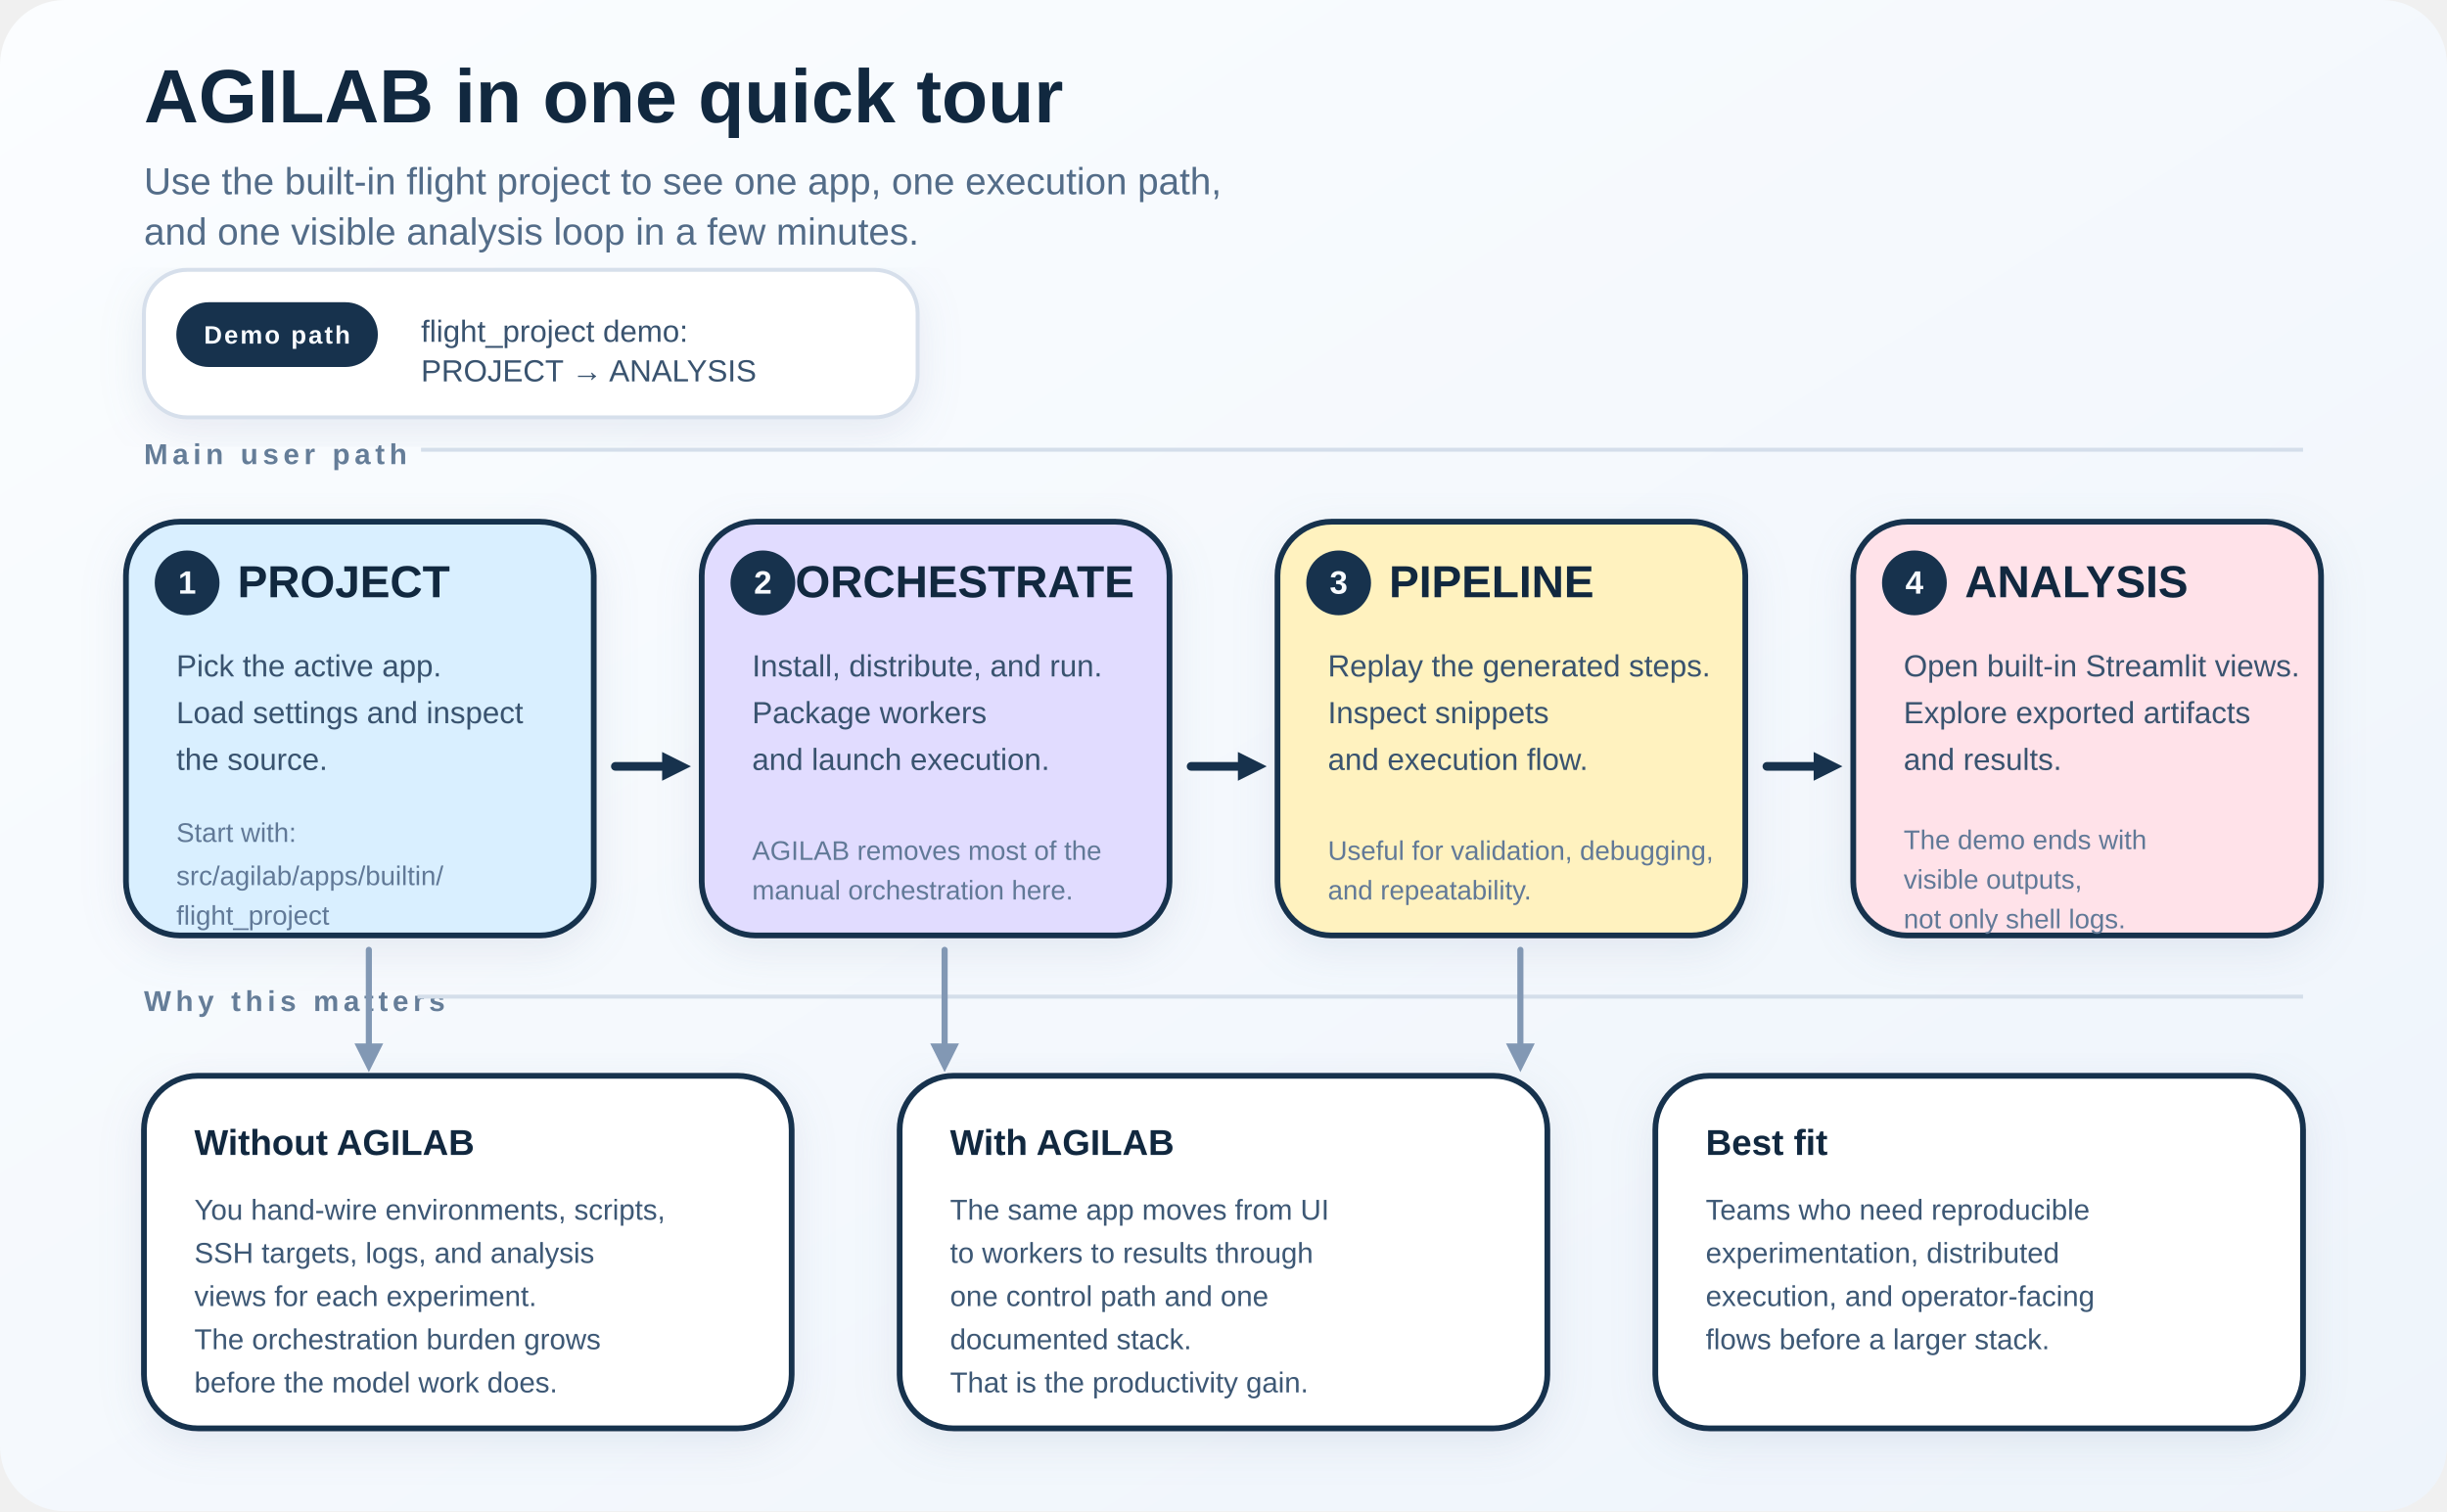
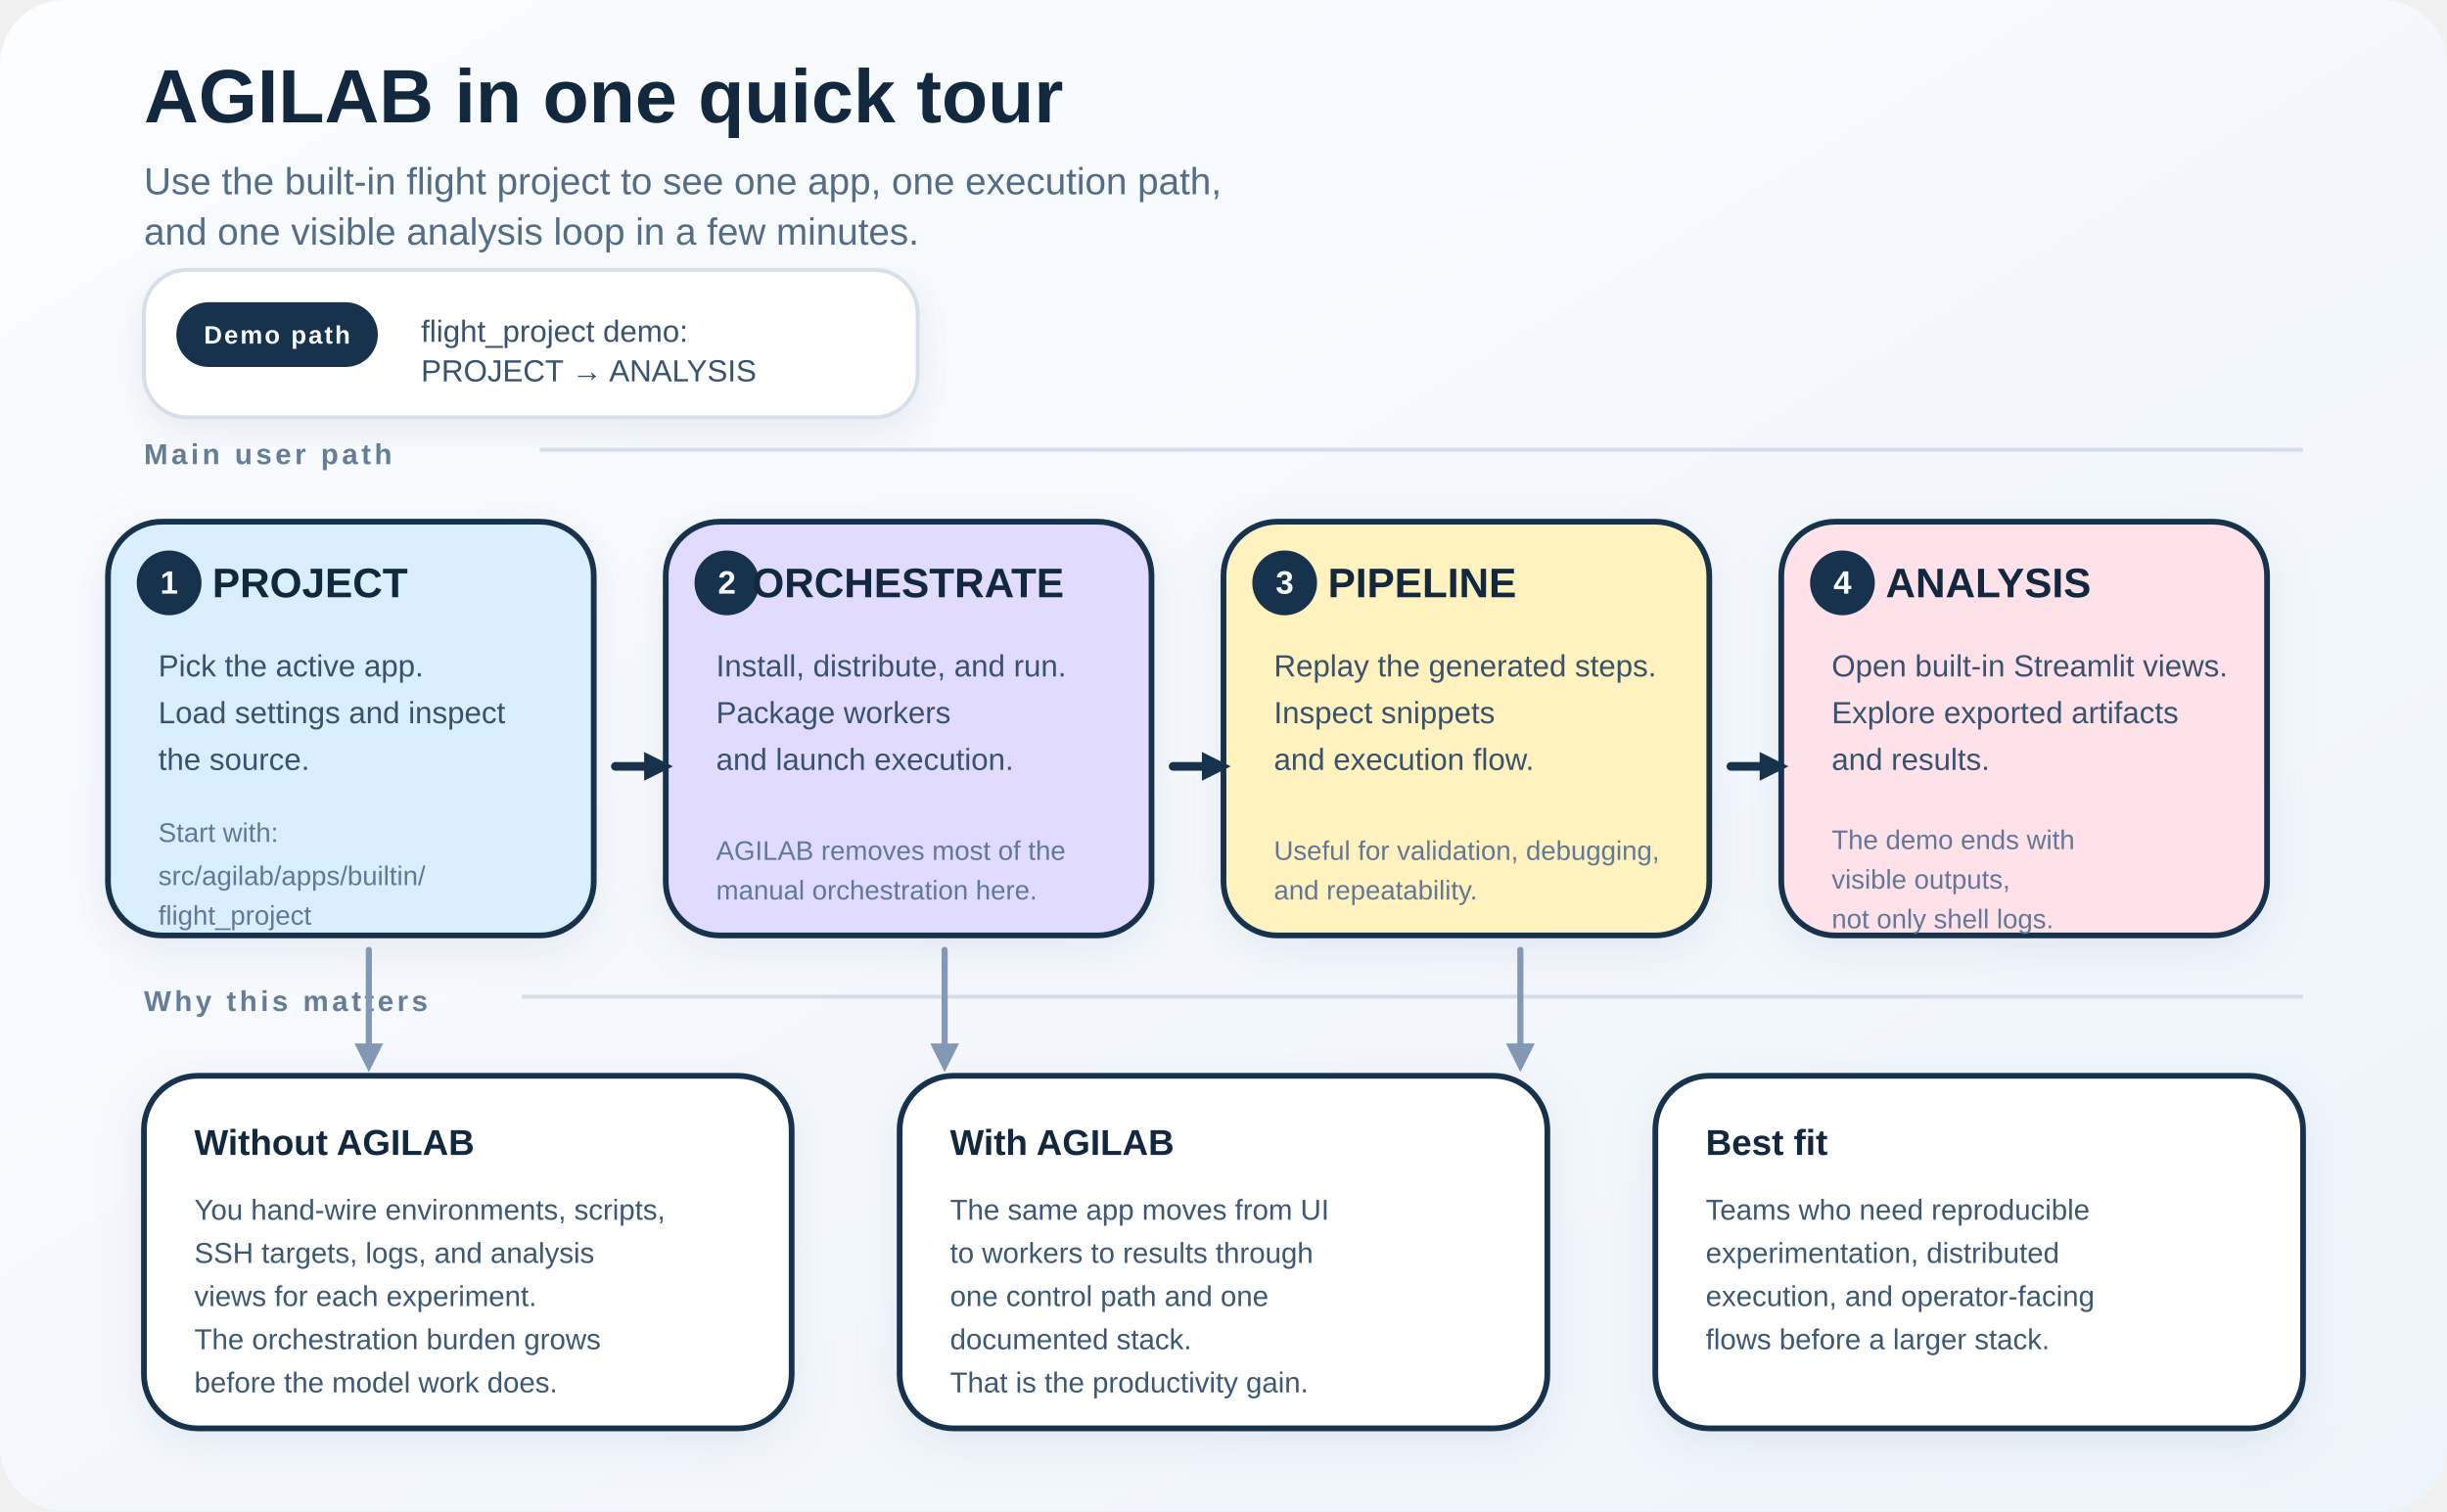
<svg xmlns="http://www.w3.org/2000/svg" width="1360" height="840" viewBox="0 0 1360 840" role="img" aria-labelledby="title desc">
  <defs>
    <style>
      text {
        font-family: Arial, Helvetica, sans-serif;
        fill: #11283f;
      }
      .title {
        font-size: 42px;
        font-weight: 700;
      }
      .subtitle {
        font-size: 21px;
        fill: #536c88;
      }
      .section {
        font-size: 16px;
        font-weight: 700;
-         letter-spacing: 0.16em;
+         letter-spacing: 0.12em;
        text-transform: uppercase;
        fill: #657d98;
      }
      .card {
        stroke: #17324d;
        stroke-width: 3.2;
        rx: 30;
        ry: 30;
      }
      .card-title {
-         font-size: 25px;
+         font-size: 23px;
        font-weight: 700;
      }
      .card-body {
        font-size: 17px;
        fill: #39536f;
      }
      .mini {
        font-size: 15px;
        fill: #617997;
      }
      .pill {
        fill: #17324d;
      }
      .pill-text {
        font-size: 14px;
        font-weight: 700;
        fill: #f8fbff;
        letter-spacing: 0.08em;
        text-transform: uppercase;
      }
      .step-circle {
        fill: #17324d;
      }
      .step-text {
        font-size: 18px;
        font-weight: 700;
        fill: #f8fbff;
      }
      .value-title {
        font-size: 20px;
        font-weight: 700;
      }
      .value-body {
        font-size: 16px;
        fill: #3d5875;
      }
      .arrow {
        stroke: #17324d;
        stroke-width: 4.8;
        stroke-linecap: round;
      }
      .soft-arrow {
        stroke: #8298b4;
        stroke-width: 3.4;
        stroke-linecap: round;
      }
      .line {
        stroke: #d4deea;
        stroke-width: 2.2;
      }
      .shadow {
        filter: url(#shadow);
      }
      .arrow-head {
        fill: #17324d;
      }
    </style>
    <linearGradient id="bg" x1="0%" y1="0%" x2="100%" y2="100%">
      <stop offset="0%" stop-color="#fbfdff" />
      <stop offset="100%" stop-color="#eef4fb" />
    </linearGradient>
    <filter id="shadow" x="-10%" y="-10%" width="130%" height="130%">
      <feDropShadow dx="0" dy="7" stdDeviation="11" flood-color="#90a5c1" flood-opacity="0.18" />
    </filter>
  </defs>
  <rect width="1360" height="840" fill="url(#bg)" rx="36" ry="36" />
  <g transform="translate(80,68)">
    <text class="title" x="0" y="0">AGILAB in one quick tour</text>
    <text class="subtitle" x="0" y="40">
      <tspan x="0" dy="0">Use the built-in flight project to see one app, one execution path,</tspan>
      <tspan x="0" dy="28">and one visible analysis loop in a few minutes.</tspan>
    </text>
  </g>
  <g transform="translate(80,150)">
    <rect x="0" y="0" width="430" height="82" rx="24" ry="24" fill="#ffffff" stroke="#d6dfeb" stroke-width="2.2" class="shadow" />
    <rect x="18" y="18" width="112" height="36" rx="18" ry="18" class="pill" />
    <text class="pill-text" x="74" y="41" text-anchor="middle">Demo path</text>
    <text class="card-body" x="154" y="40">
      <tspan x="154" dy="0">flight_project demo:</tspan>
      <tspan x="154" dy="22">PROJECT → ANALYSIS</tspan>
    </text>
  </g>
  <g transform="translate(80,258)">
    <text class="section" x="0" y="0">Main user path</text>
-     <line class="line" x1="154" y1="-8" x2="1200" y2="-8" />
-   </g>
-   <g transform="translate(70,290)">
-     <rect class="card shadow" width="260" height="230" fill="#d9efff" />
+     <line class="line" x1="220" y1="-8" x2="1200" y2="-8" />
+   </g>
+   <g transform="translate(60,290)">
+     <rect class="card shadow" width="270" height="230" fill="#d9efff" />
    <circle class="step-circle" cx="34" cy="34" r="18" />
    <text class="step-text" x="34" y="40" text-anchor="middle">1</text>
-     <text class="card-title" x="62" y="42">PROJECT</text>
+     <text class="card-title" x="58" y="42">PROJECT</text>
    <text class="card-body" x="28" y="86">Pick the active app.</text>
    <text class="card-body" x="28" y="112">Load settings and inspect</text>
    <text class="card-body" x="28" y="138">the source.</text>
    <text class="mini" x="28" y="178">Start with:</text>
    <text class="mini" x="28" y="202">src/agilab/apps/builtin/</text>
    <text class="mini" x="28" y="224">flight_project</text>
  </g>
-   <g transform="translate(390,290)">
-     <rect class="card shadow" width="260" height="230" fill="#e1dcff" />
+   <g transform="translate(370,290)">
+     <rect class="card shadow" width="270" height="230" fill="#e1dcff" />
    <circle class="step-circle" cx="34" cy="34" r="18" />
    <text class="step-text" x="34" y="40" text-anchor="middle">2</text>
-     <text class="card-title" x="52" y="42">ORCHESTRATE</text>
+     <text class="card-title" x="48" y="42">ORCHESTRATE</text>
    <text class="card-body" x="28" y="86">Install, distribute, and run.</text>
    <text class="card-body" x="28" y="112">Package workers</text>
    <text class="card-body" x="28" y="138">and launch execution.</text>
    <text class="mini" x="28" y="188">AGILAB removes most of the</text>
    <text class="mini" x="28" y="210">manual orchestration here.</text>
  </g>
-   <g transform="translate(710,290)">
-     <rect class="card shadow" width="260" height="230" fill="#fff2bf" />
+   <g transform="translate(680,290)">
+     <rect class="card shadow" width="270" height="230" fill="#fff2bf" />
    <circle class="step-circle" cx="34" cy="34" r="18" />
    <text class="step-text" x="34" y="40" text-anchor="middle">3</text>
-     <text class="card-title" x="62" y="42">PIPELINE</text>
+     <text class="card-title" x="58" y="42">PIPELINE</text>
    <text class="card-body" x="28" y="86">Replay the generated steps.</text>
    <text class="card-body" x="28" y="112">Inspect snippets</text>
    <text class="card-body" x="28" y="138">and execution flow.</text>
    <text class="mini" x="28" y="188">Useful for validation, debugging,</text>
    <text class="mini" x="28" y="210">and repeatability.</text>
  </g>
-   <g transform="translate(1030,290)">
-     <rect class="card shadow" width="260" height="230" fill="#ffe2e9" />
+   <g transform="translate(990,290)">
+     <rect class="card shadow" width="270" height="230" fill="#ffe2e9" />
    <circle class="step-circle" cx="34" cy="34" r="18" />
    <text class="step-text" x="34" y="40" text-anchor="middle">4</text>
-     <text class="card-title" x="62" y="42">ANALYSIS</text>
+     <text class="card-title" x="58" y="42">ANALYSIS</text>
    <text class="card-body" x="28" y="86">Open built-in Streamlit views.</text>
    <text class="card-body" x="28" y="112">Explore exported artifacts</text>
    <text class="card-body" x="28" y="138">and results.</text>
    <text class="mini" x="28" y="182">The demo ends with</text>
    <text class="mini" x="28" y="204">visible outputs,</text>
    <text class="mini" x="28" y="226">not only shell logs.</text>
  </g>
-   <line class="arrow" x1="342" y1="426" x2="368" y2="426" />
-   <polygon class="arrow-head" points="368,418 368,434 384,426" />
-   <line class="arrow" x1="662" y1="426" x2="688" y2="426" />
-   <polygon class="arrow-head" points="688,418 688,434 704,426" />
-   <line class="arrow" x1="982" y1="426" x2="1008" y2="426" />
-   <polygon class="arrow-head" points="1008,418 1008,434 1024,426" />
+   <line class="arrow" x1="342" y1="426" x2="358" y2="426" />
+   <polygon class="arrow-head" points="358,418 358,434 374,426" />
+   <line class="arrow" x1="652" y1="426" x2="668" y2="426" />
+   <polygon class="arrow-head" points="668,418 668,434 684,426" />
+   <line class="arrow" x1="962" y1="426" x2="978" y2="426" />
+   <polygon class="arrow-head" points="978,418 978,434 994,426" />
  <g transform="translate(80,562)">
    <text class="section" x="0" y="0">Why this matters</text>
-     <line class="line" x1="152" y1="-8" x2="1200" y2="-8" />
+     <line class="line" x1="210" y1="-8" x2="1200" y2="-8" />
  </g>
  <g transform="translate(80,598)">
    <rect class="card shadow" width="360" height="196" fill="#ffffff" />
    <text class="value-title" x="28" y="44">Without AGILAB</text>
    <text class="value-body" x="28" y="80">You hand-wire environments, scripts,</text>
    <text class="value-body" x="28" y="104">SSH targets, logs, and analysis</text>
    <text class="value-body" x="28" y="128">views for each experiment.</text>
    <text class="value-body" x="28" y="152">The orchestration burden grows</text>
    <text class="value-body" x="28" y="176">before the model work does.</text>
  </g>
  <g transform="translate(500,598)">
    <rect class="card shadow" width="360" height="196" fill="#ffffff" />
    <text class="value-title" x="28" y="44">With AGILAB</text>
    <text class="value-body" x="28" y="80">The same app moves from UI</text>
    <text class="value-body" x="28" y="104">to workers to results through</text>
    <text class="value-body" x="28" y="128">one control path and one</text>
    <text class="value-body" x="28" y="152">documented stack.</text>
    <text class="value-body" x="28" y="176">That is the productivity gain.</text>
  </g>
  <g transform="translate(920,598)">
    <rect class="card shadow" width="360" height="196" fill="#ffffff" />
    <text class="value-title" x="28" y="44">Best fit</text>
    <text class="value-body" x="28" y="80">Teams who need reproducible</text>
    <text class="value-body" x="28" y="104">experimentation, distributed</text>
    <text class="value-body" x="28" y="128">execution, and operator-facing</text>
    <text class="value-body" x="28" y="152">flows before a larger stack.</text>
  </g>
  <line class="soft-arrow" x1="205" y1="528" x2="205" y2="580" />
  <polygon points="197,580 213,580 205,596" fill="#8298b4" />
  <line class="soft-arrow" x1="525" y1="528" x2="525" y2="580" />
  <polygon points="517,580 533,580 525,596" fill="#8298b4" />
  <line class="soft-arrow" x1="845" y1="528" x2="845" y2="580" />
  <polygon points="837,580 853,580 845,596" fill="#8298b4" />
</svg>
